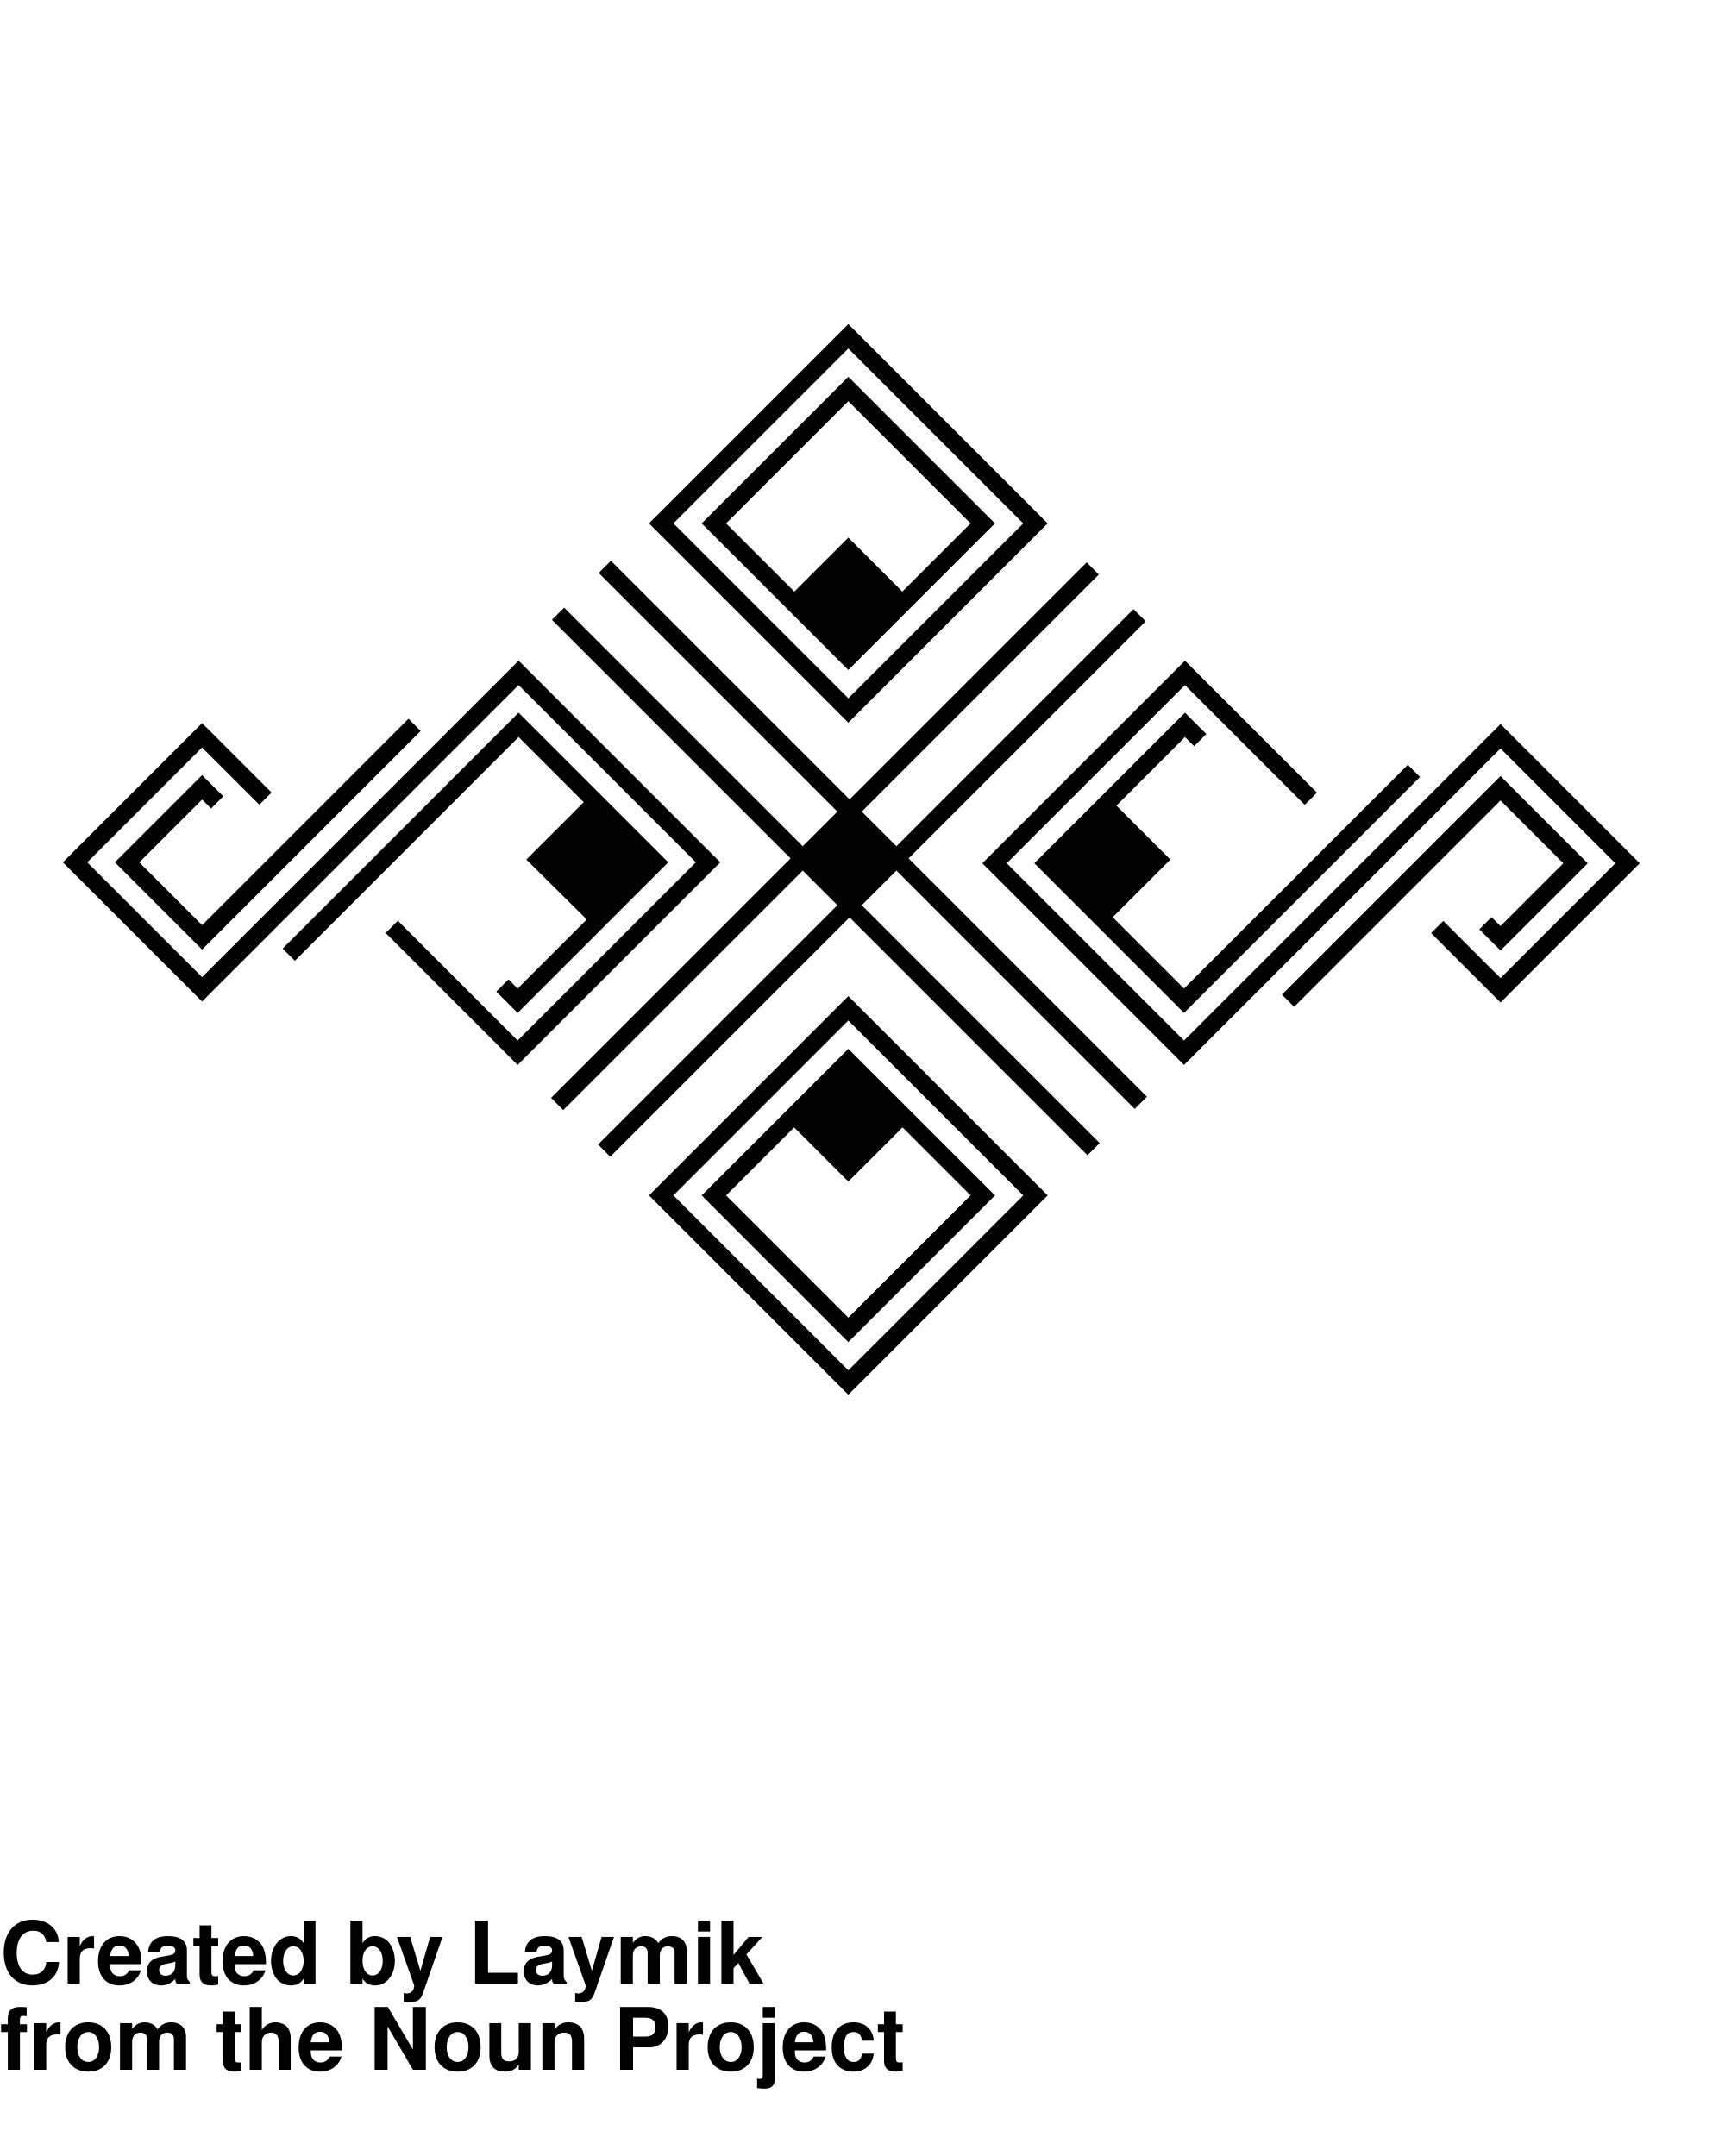
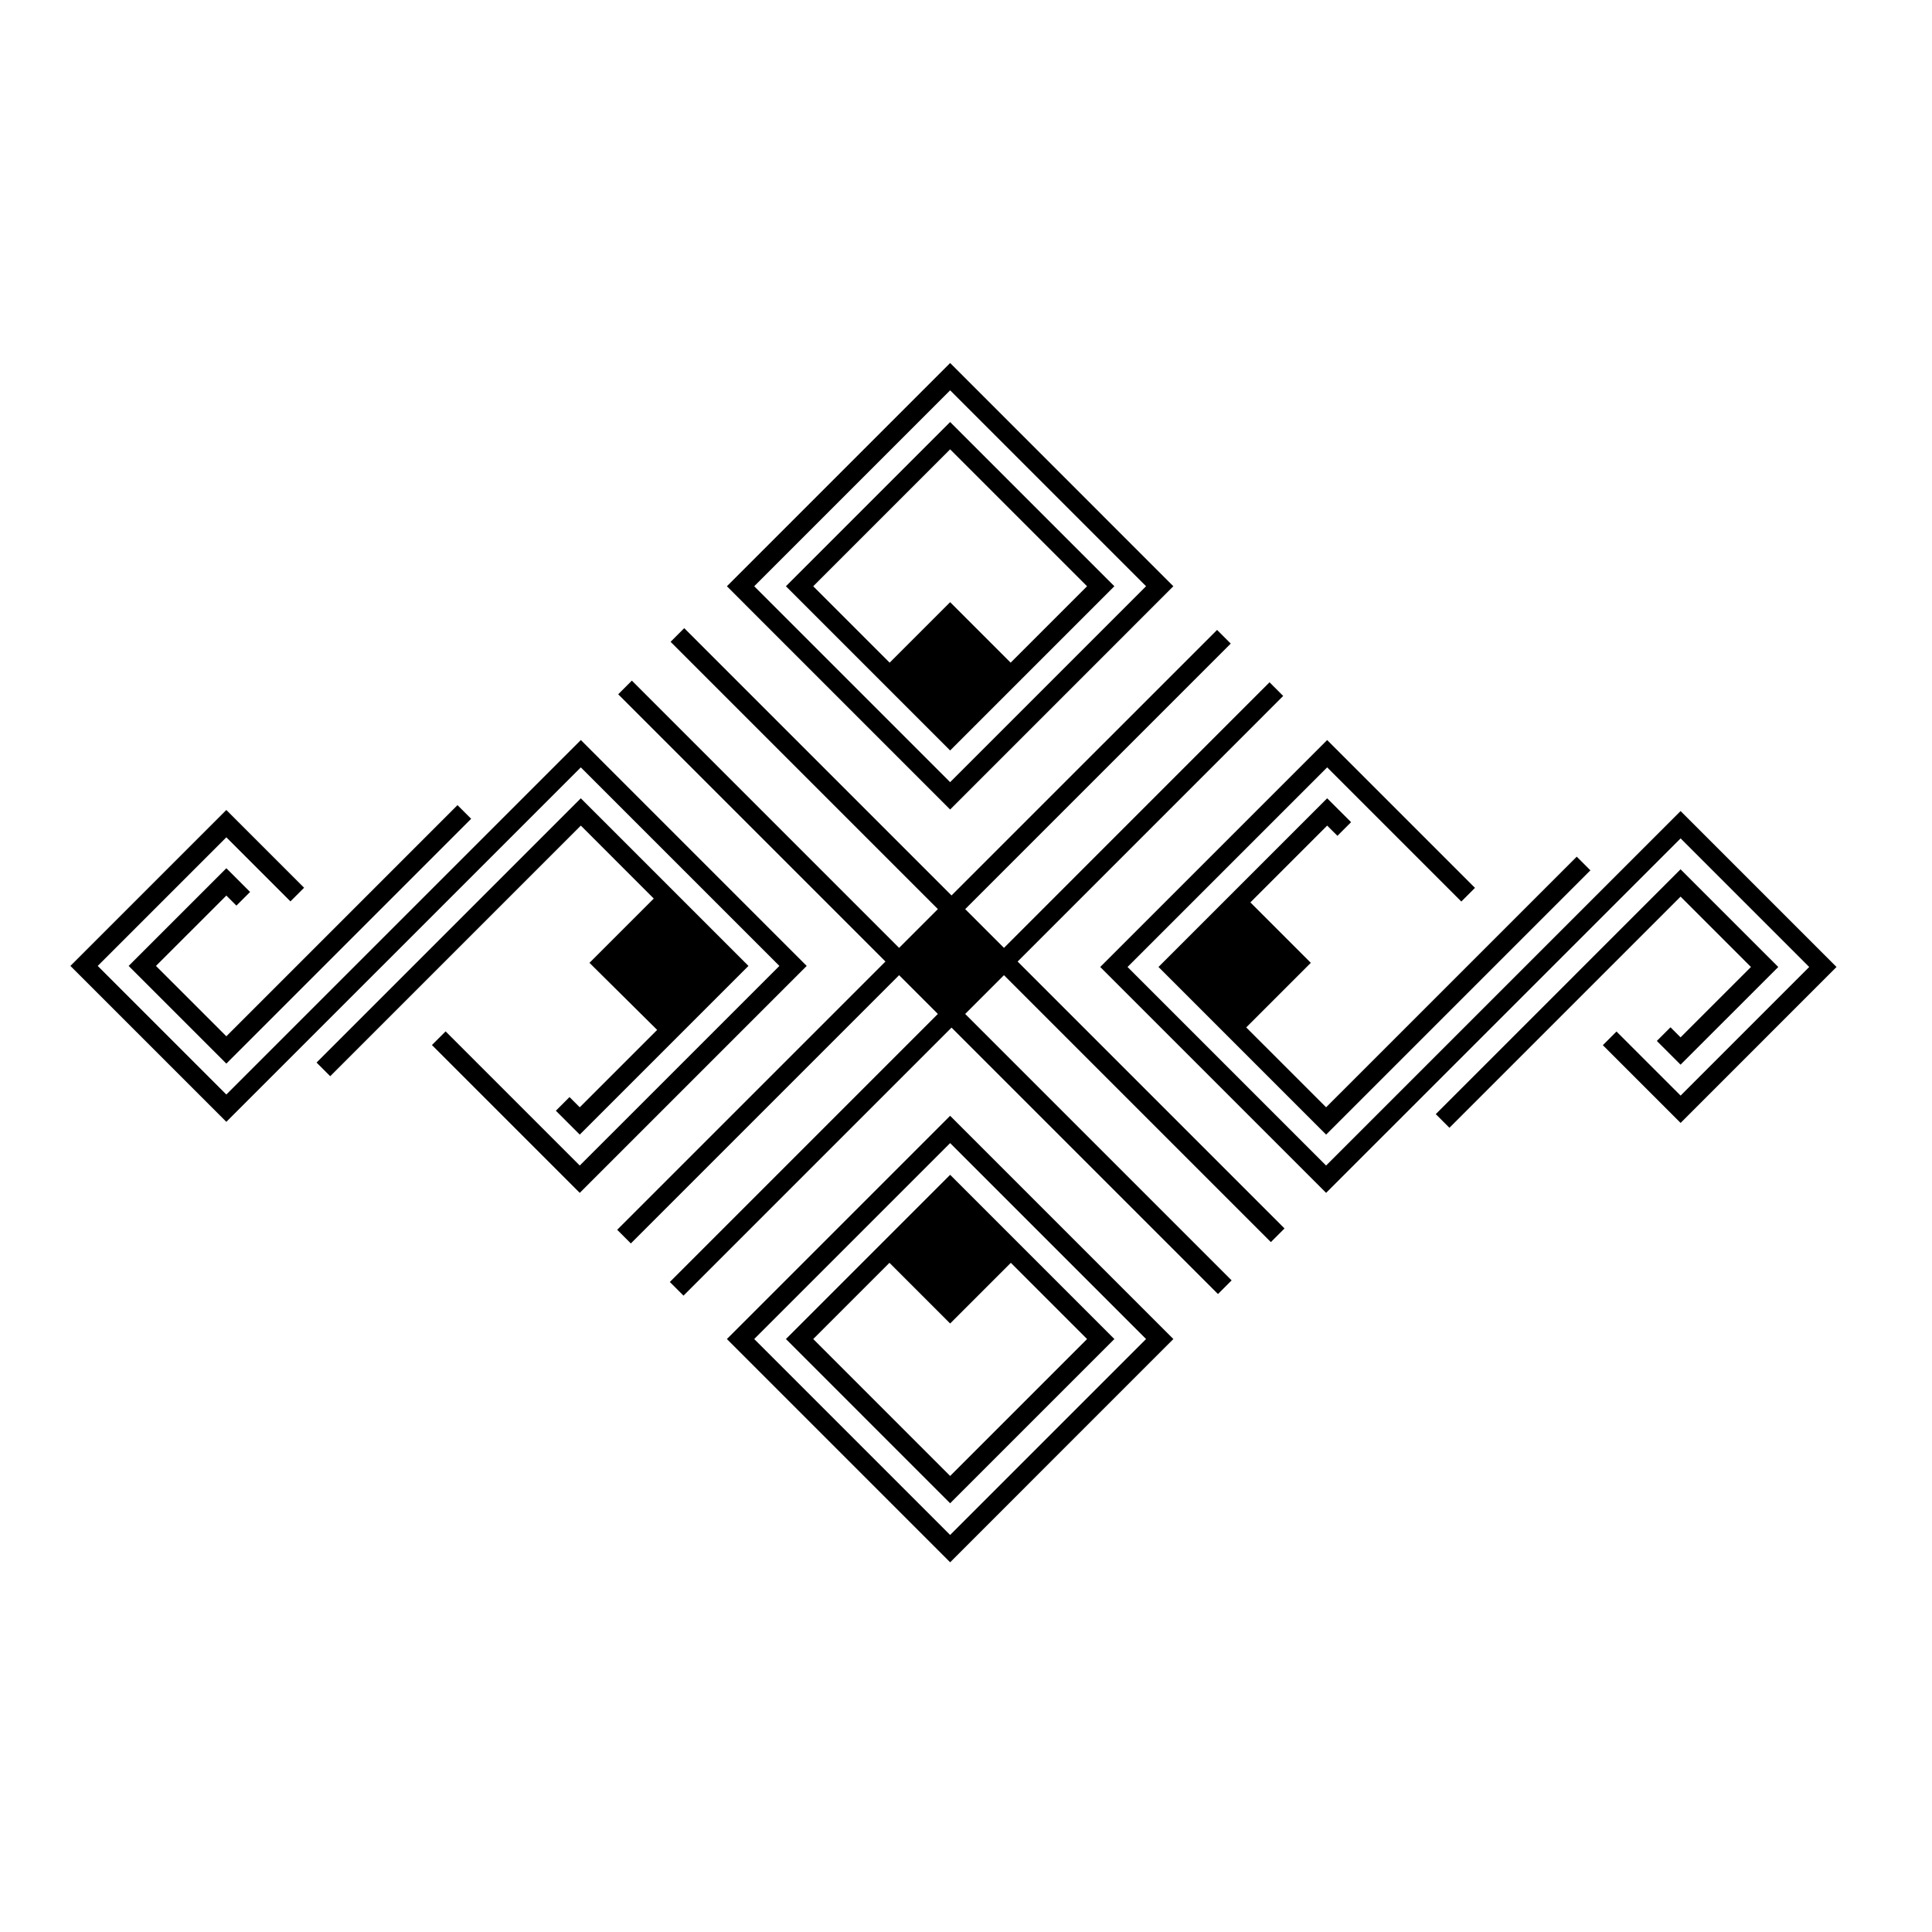
- <svg xmlns="http://www.w3.org/2000/svg" version="1.1" x="0px" y="0px" viewBox="0 0 100 125" enable-background="new 0 0 100 100" xml:space="preserve">
+ <svg xmlns="http://www.w3.org/2000/svg" version="1.1" x="0px" y="0px" viewBox="0 0 100 100" enable-background="new 0 0 100 100" xml:space="preserve">
  <path d="M60.733,30.344L49.179,18.789L37.624,30.344l11.555,11.556L60.733,30.344z M49.179,20.203l10.141,10.141L49.179,40.485  L39.038,30.344L49.179,20.203z M64.504,53.179l3.343-3.343l-3.128-3.128l3.975-3.975l0.531,0.529l0.707-0.707l-1.238-1.236  l-8.731,8.731l8.677,8.677l13.679-13.679l-0.707-0.707L68.639,57.313L64.504,53.179z M57.68,30.344l-8.501-8.5l-8.5,8.5l8.5,8.501  L57.68,30.344z M42.093,30.344l7.086-7.086l7.087,7.086l-3.955,3.955l-3.132-3.131l-3.131,3.131L42.093,30.344z M11.716,53.638  L23.68,41.673l0.707,0.707L11.716,55.052l-5.057-5.056l5.057-5.056l1.228,1.228l-0.707,0.707l-0.521-0.521l-3.643,3.642  L11.716,53.638z M86.986,46.409L75.022,58.374l-0.707-0.707l12.671-12.672l5.057,5.056l-5.057,5.056l-1.228-1.228l0.707-0.707  l0.521,0.521l3.643-3.642L86.986,46.409z M95.058,50.051l-8.07,8.071l-4.025-4.024l0.707-0.707l3.318,3.317l6.656-6.657  l-6.656-6.656L68.639,61.742L56.947,50.051l11.747-11.746l7.651,7.651l-0.707,0.707l-6.944-6.944L58.361,50.051l10.277,10.277  L86.987,41.98L95.058,50.051z M66.418,36.022l-0.707-0.707L51.965,49.062l-2.006-2.006l13.744-13.744l-0.707-0.707L49.251,46.348  L35.416,32.513l-0.707,0.707l13.835,13.835l-2.007,2.007L32.705,35.229l-0.707,0.707l13.833,13.832L31.946,63.653l0.707,0.707  l13.885-13.885l2.006,2.006L34.671,66.355l0.707,0.707l13.873-13.873l13.791,13.79l0.707-0.707l-13.791-13.79l2.007-2.007  L65.78,64.291l0.707-0.707L52.672,49.769L66.418,36.022z M33.839,46.509l-3.328,3.327l3.503,3.472l-4.006,4.005l-0.53-0.529  l-0.707,0.707l1.237,1.236l8.732-8.731l-8.677-8.677L16.385,54.998l0.707,0.707l12.972-12.972L33.839,46.509z M41.755,49.996  L30.008,61.742l-7.651-7.651l0.707-0.707l6.944,6.944l10.333-10.332L30.063,39.719L11.715,58.066l-8.071-8.07l8.071-8.071  l4.025,4.024l-0.707,0.707l-3.318-3.317l-6.657,6.657l6.657,6.656l18.349-18.348L41.755,49.996z M40.679,69.308l8.5,8.501  l8.501-8.501l-8.501-8.5L40.679,69.308z M56.266,69.308l-7.087,7.087l-7.086-7.087l3.945-3.945l3.141,3.141l3.142-3.141  L56.266,69.308z M37.624,69.308l11.555,11.556l11.555-11.556L49.179,57.753L37.624,69.308z M49.179,79.449L39.038,69.308  l10.141-10.141l10.141,10.141L49.179,79.449z" />
-   <text x="0" y="115" fill="#000000" font-size="5px" font-weight="bold" font-family="'Helvetica Neue', Helvetica, Arial-Unicode, Arial, Sans-serif">Created by Laymik</text>
-   <text x="0" y="120" fill="#000000" font-size="5px" font-weight="bold" font-family="'Helvetica Neue', Helvetica, Arial-Unicode, Arial, Sans-serif">from the Noun Project</text>
</svg>
